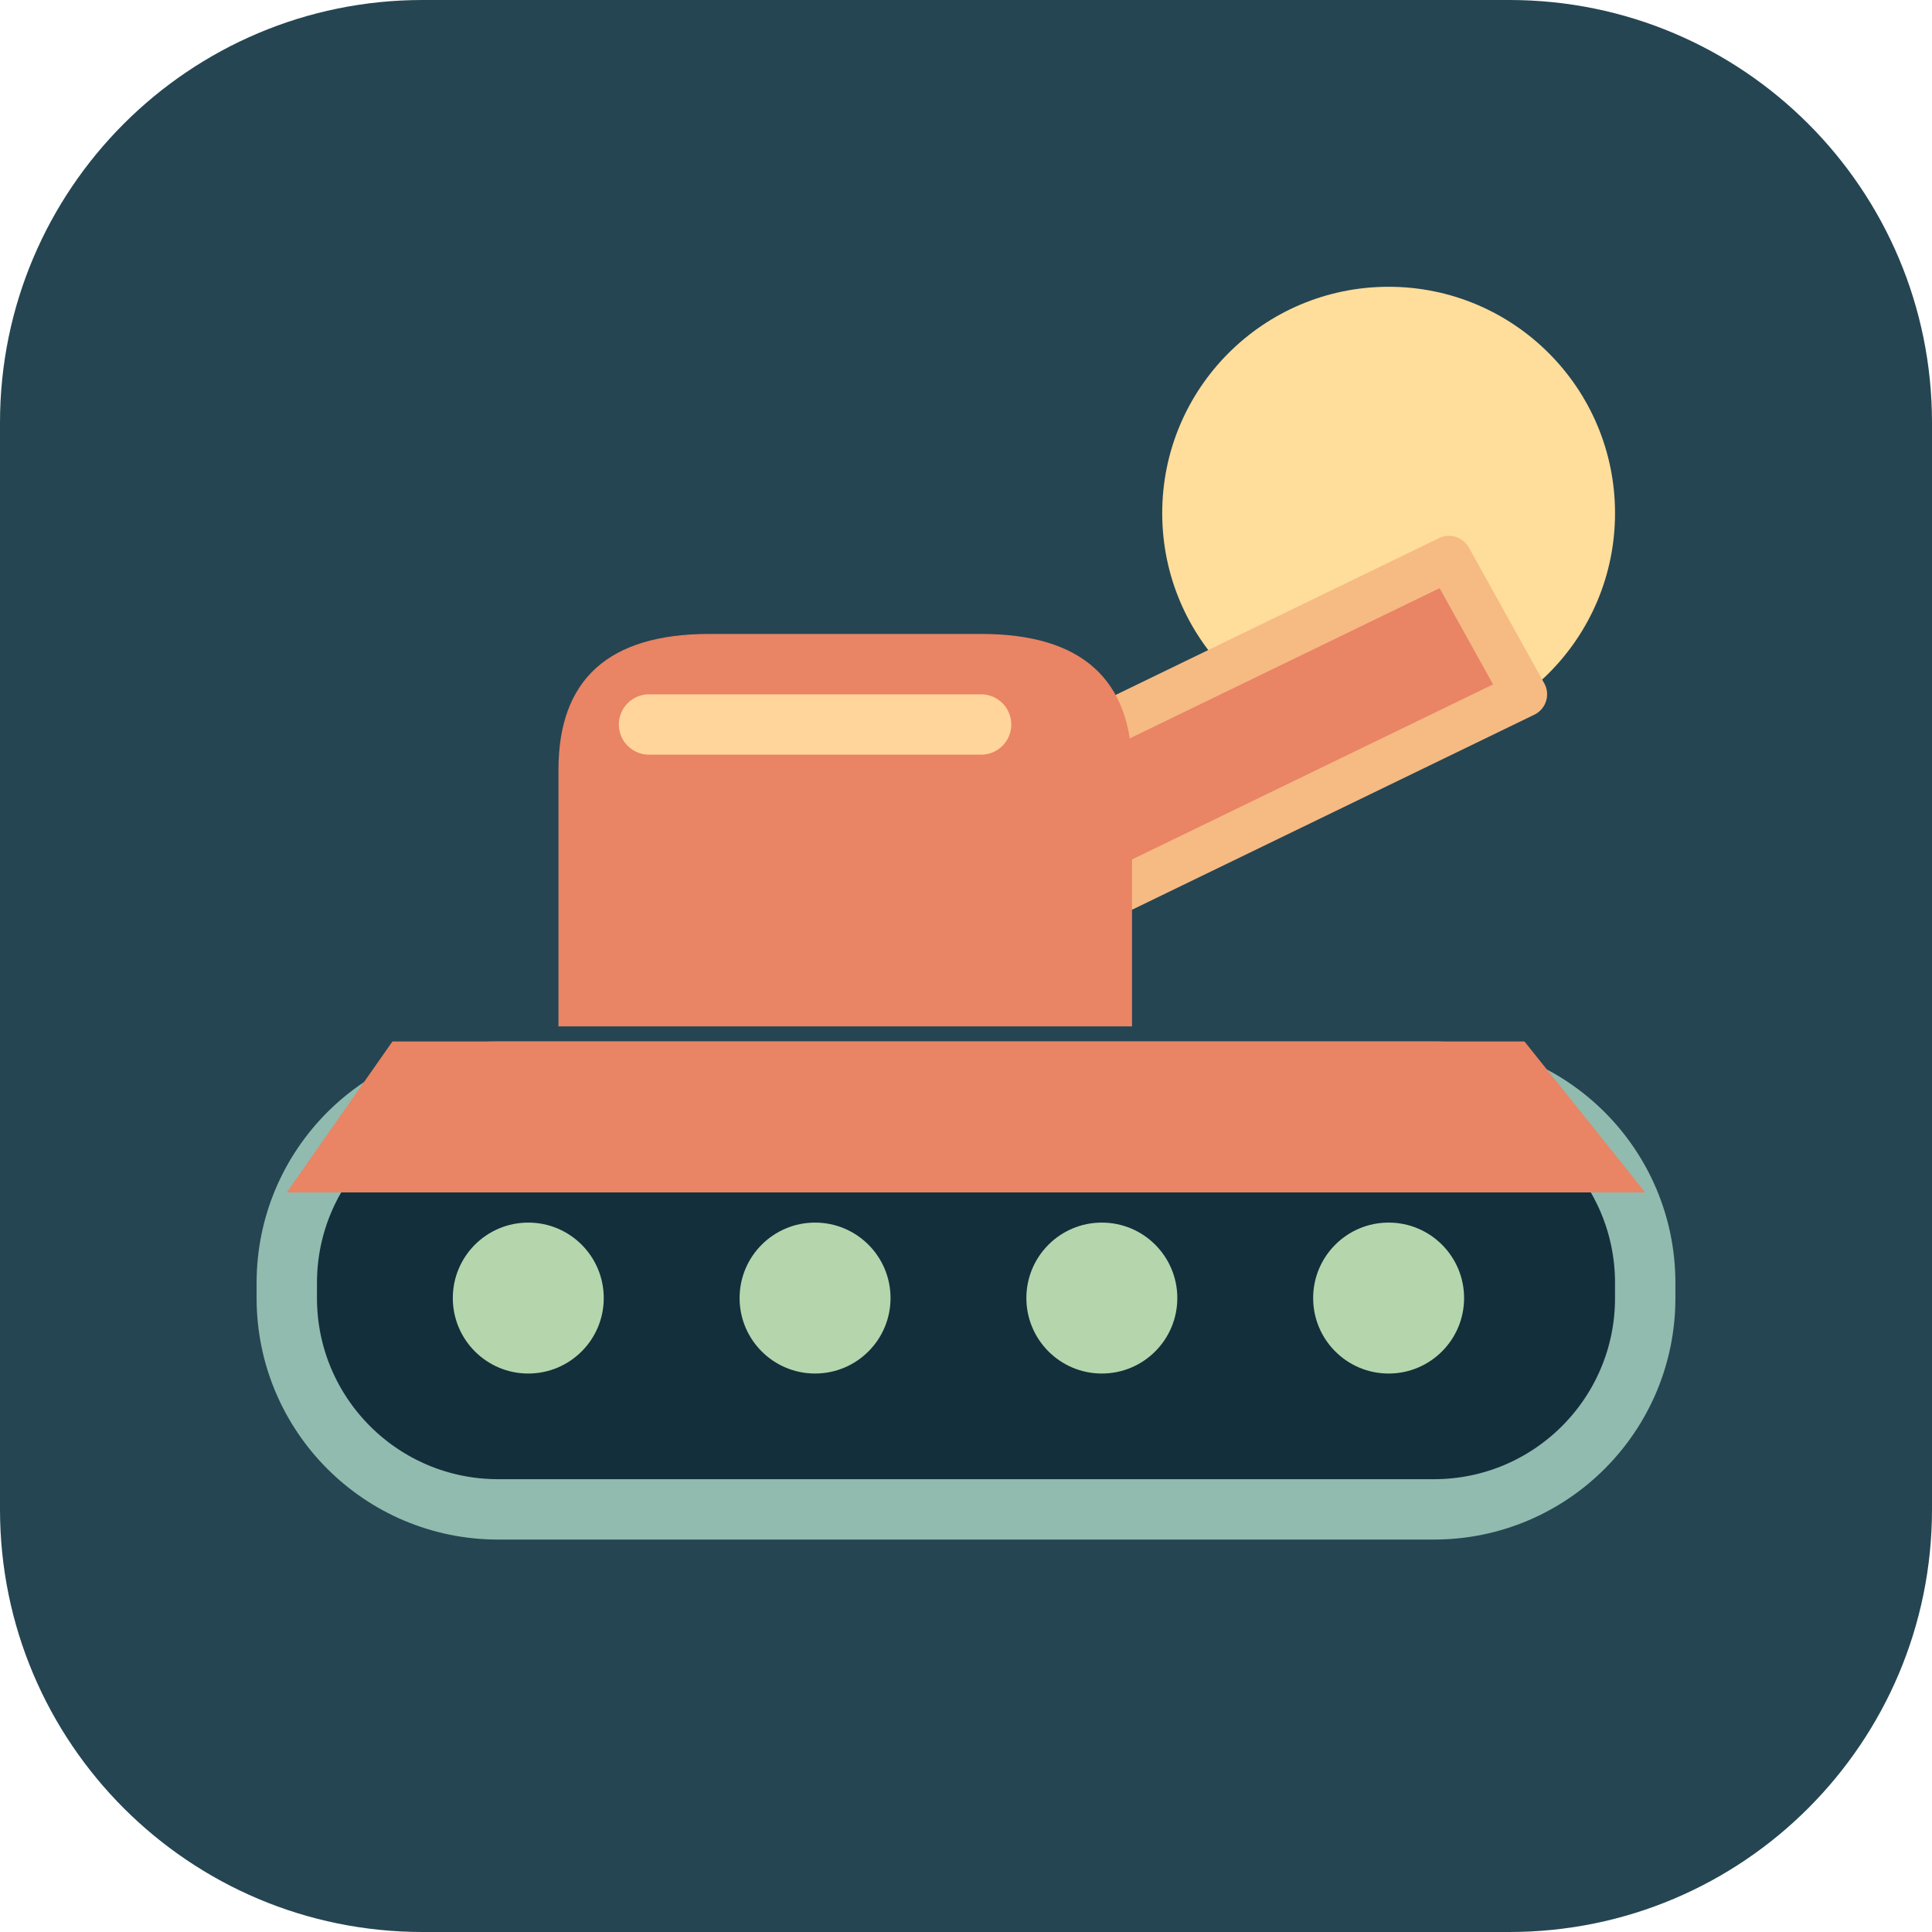
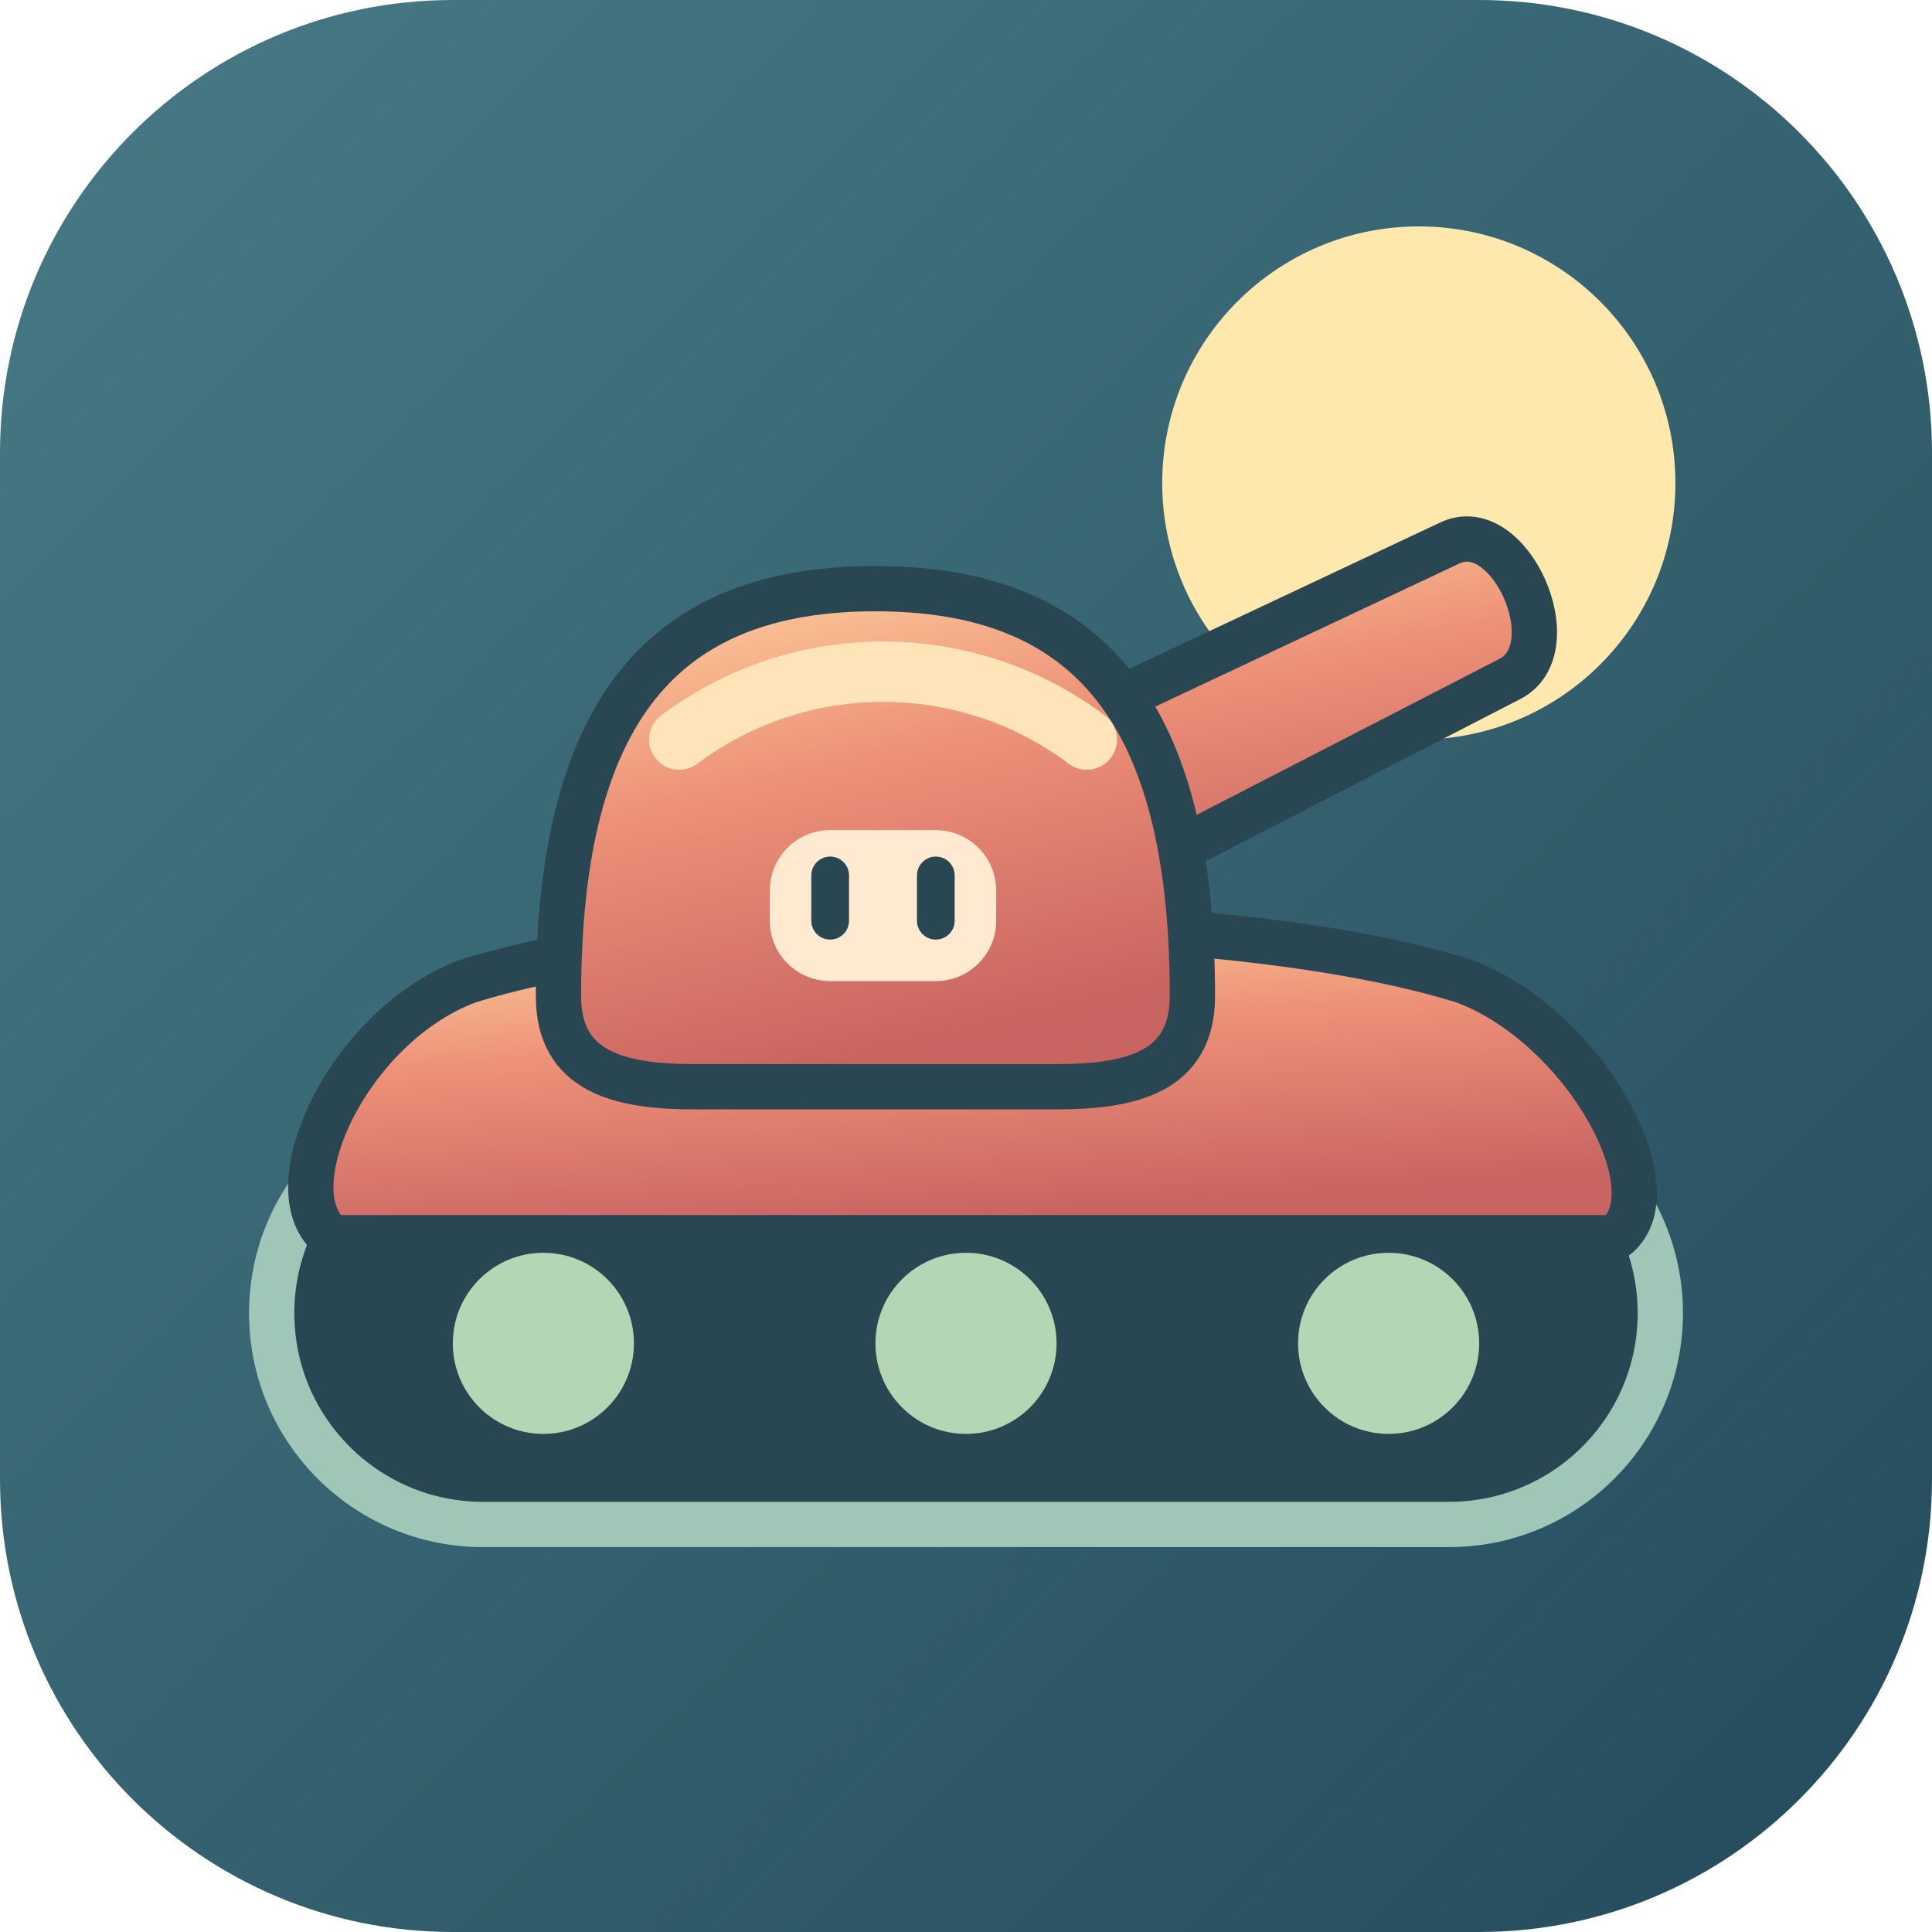
- <svg xmlns="http://www.w3.org/2000/svg" width="128" height="128" viewBox="0 0 128 128">
-   <rect width="128" height="128" rx="28" fill="#254552" />
-   <circle cx="92" cy="34" r="15" fill="#ffdd9b" />
-   <path d="m63 53 33-16 5 9-33 16" fill="#e98465" stroke="#f6ba83" stroke-width="3" stroke-linejoin="round" />
-   <rect x="19" y="71" width="90" height="29" rx="14" fill="#132f3c" stroke="#91bbaf" stroke-width="4" />
-   <path d="M26 69h75l8 10H19z" fill="#e98465" />
-   <path d="M37 68V51q0-9 10-9h18q10 0 10 9v17z" fill="#e98465" />
-   <path d="M43 48h22" stroke="#ffd59b" stroke-width="4" stroke-linecap="round" />
-   <g fill="#b5d6ac">
-     <circle cx="35" cy="86" r="5" />
-     <circle cx="54" cy="86" r="5" />
-     <circle cx="73" cy="86" r="5" />
-     <circle cx="92" cy="86" r="5" />
+ <svg xmlns="http://www.w3.org/2000/svg" width="512" height="512" viewBox="0 0 128 128">
+   <defs>
+     <linearGradient id="bg" x1="0" y1="0" x2="1" y2="1">
+       <stop stop-color="#477b86" />
+       <stop offset="1" stop-color="#244a5b" />
+     </linearGradient>
+     <linearGradient id="body" x1="0" y1="0" x2=".3" y2="1">
+       <stop stop-color="#ffd4a0" />
+       <stop offset=".45" stop-color="#ed9178" />
+       <stop offset="1" stop-color="#c86461" />
+     </linearGradient>
+   </defs>
+   <rect width="128" height="128" rx="30" fill="url(#bg)" />
+   <circle cx="94" cy="32" r="17" fill="#ffe8ad" />
+   <path d="m62 52 34-16c4-2 8 7 4 9L67 62" fill="url(#body)" stroke="#294653" stroke-width="3" stroke-linejoin="round" />
+   <rect x="18" y="73" width="92" height="28" rx="14" fill="#294653" stroke="#9fc6b6" stroke-width="3" />
+   <path d="M31 65c16-5 50-5 66 0 8 3 14 14 10 17H22c-4-3 1-14 9-17z" fill="url(#body)" stroke="#294653" stroke-width="3" />
+   <path d="M37 66c0-19 7-27 21-27s21 8 21 27c0 5-4 6-9 6H46c-5 0-9-1-9-6z" fill="url(#body)" stroke="#294653" stroke-width="3" />
+   <path d="M45 49c8-6 19-6 27 0" fill="none" stroke="#ffe4b9" stroke-width="4" stroke-linecap="round" />
+   <rect x="51" y="55" width="15" height="10" rx="4" fill="#ffead1" />
+   <path d="M55 58v3m7-3v3" stroke="#294653" stroke-width="2.5" stroke-linecap="round" />
+   <g fill="#b5d6b5">
+     <circle cx="36" cy="89" r="6" />
+     <circle cx="64" cy="89" r="6" />
+     <circle cx="92" cy="89" r="6" />
  </g>
</svg>
